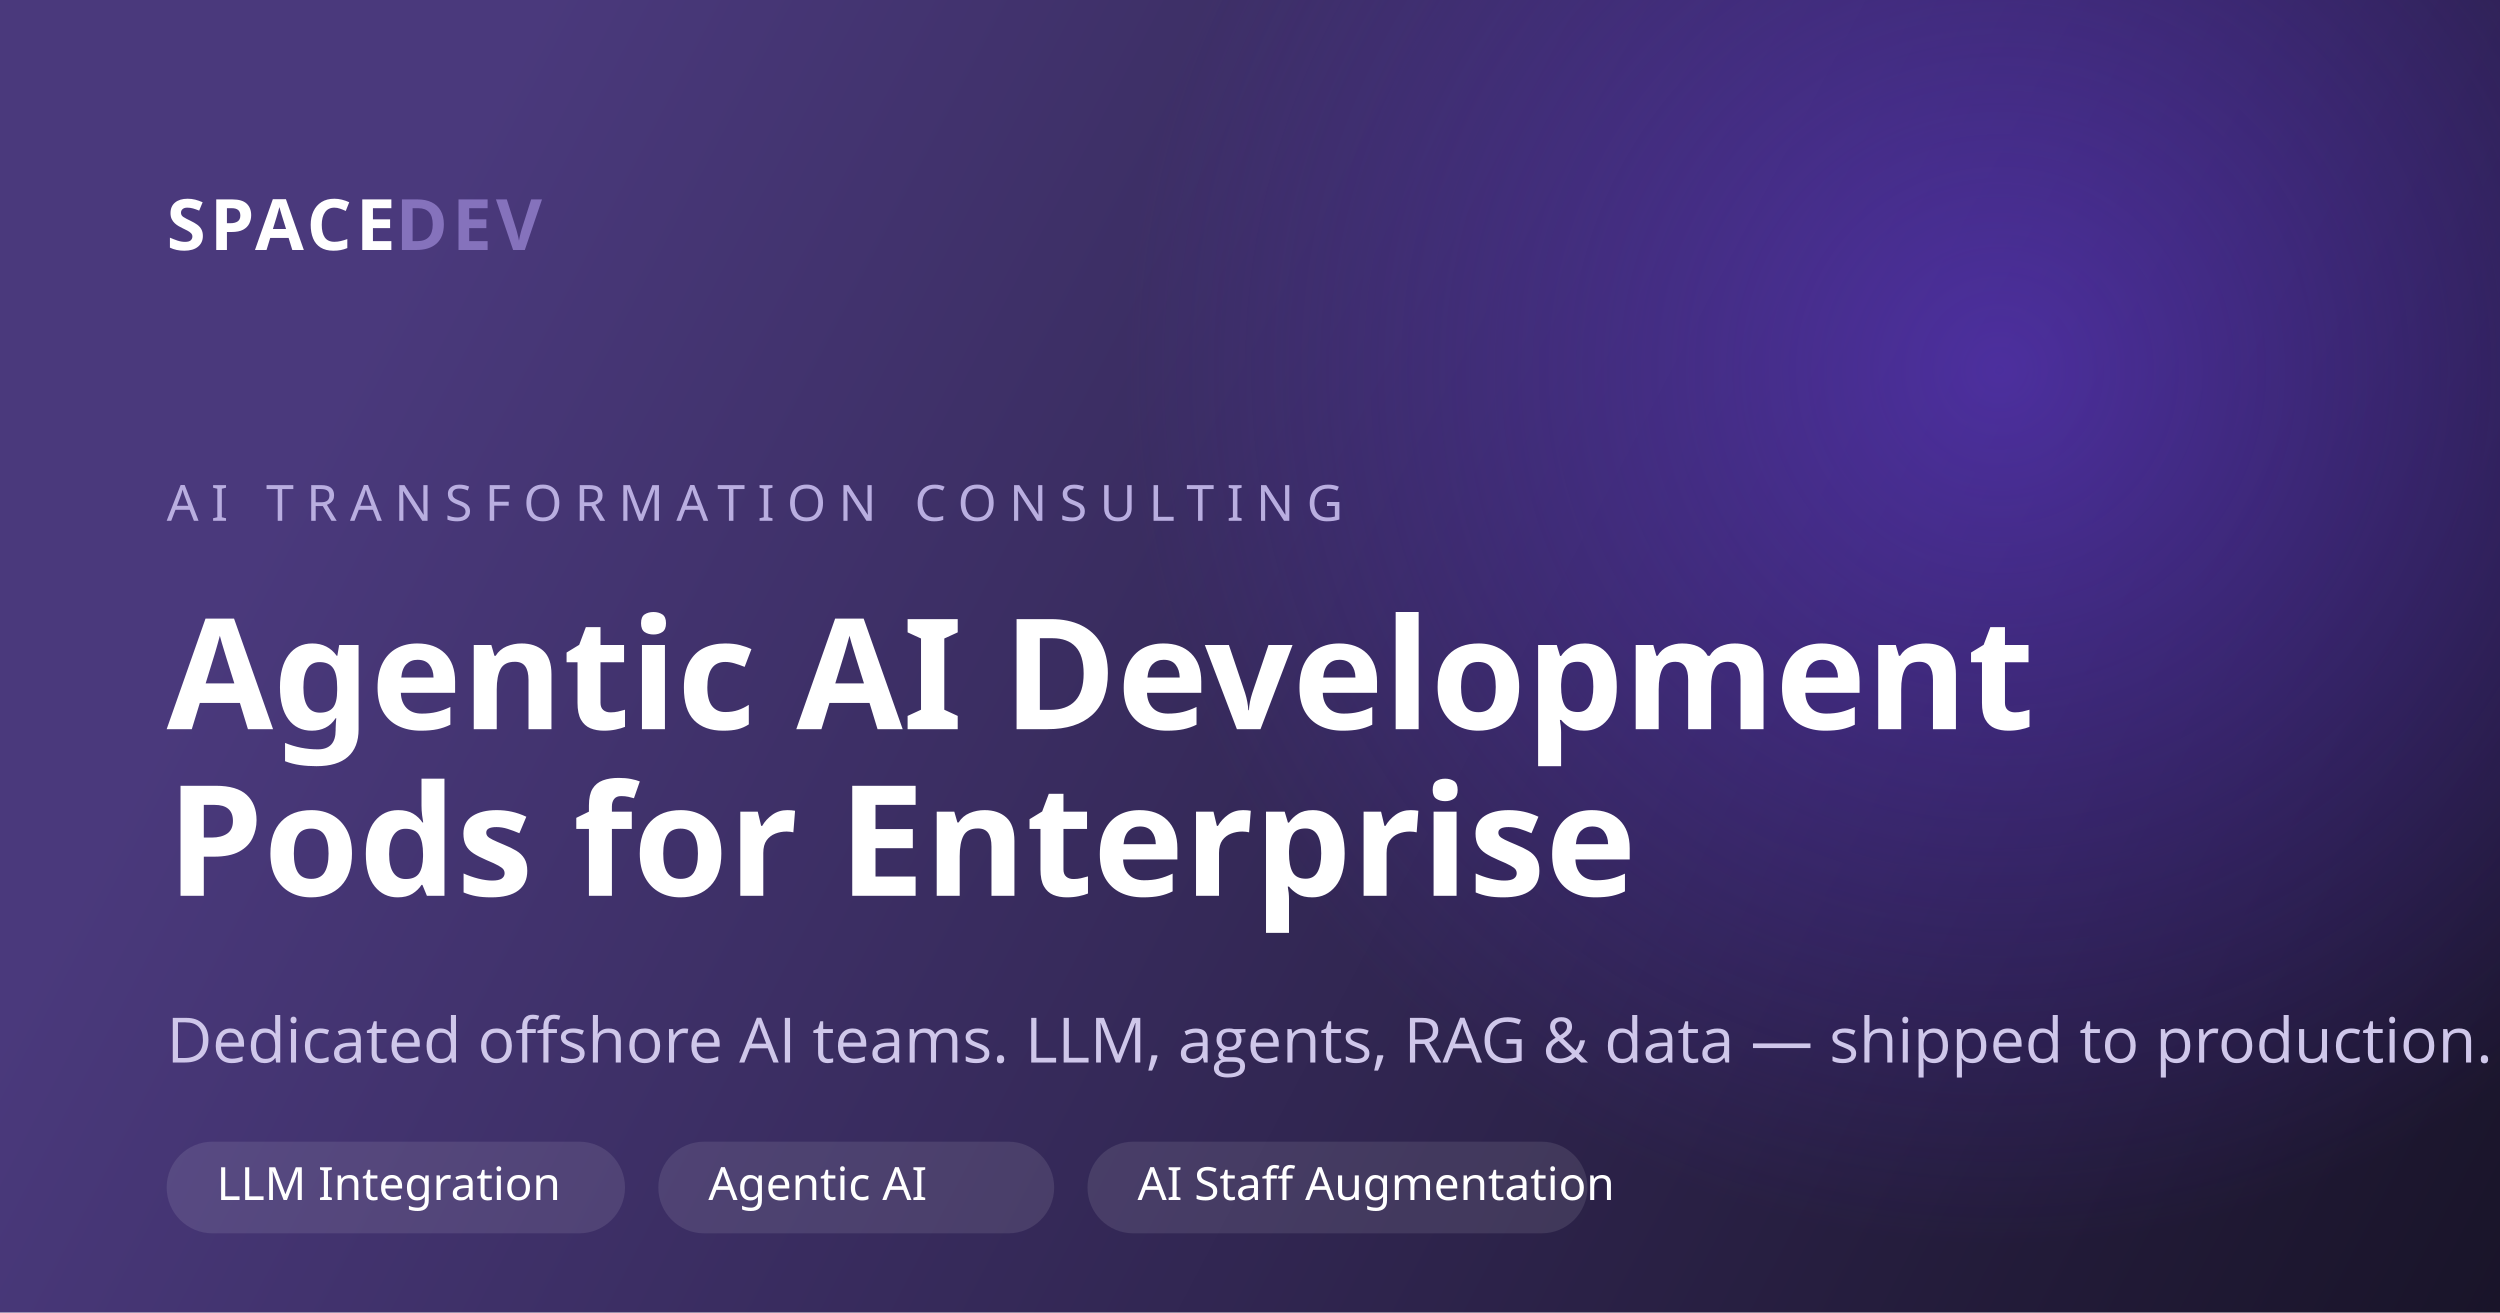
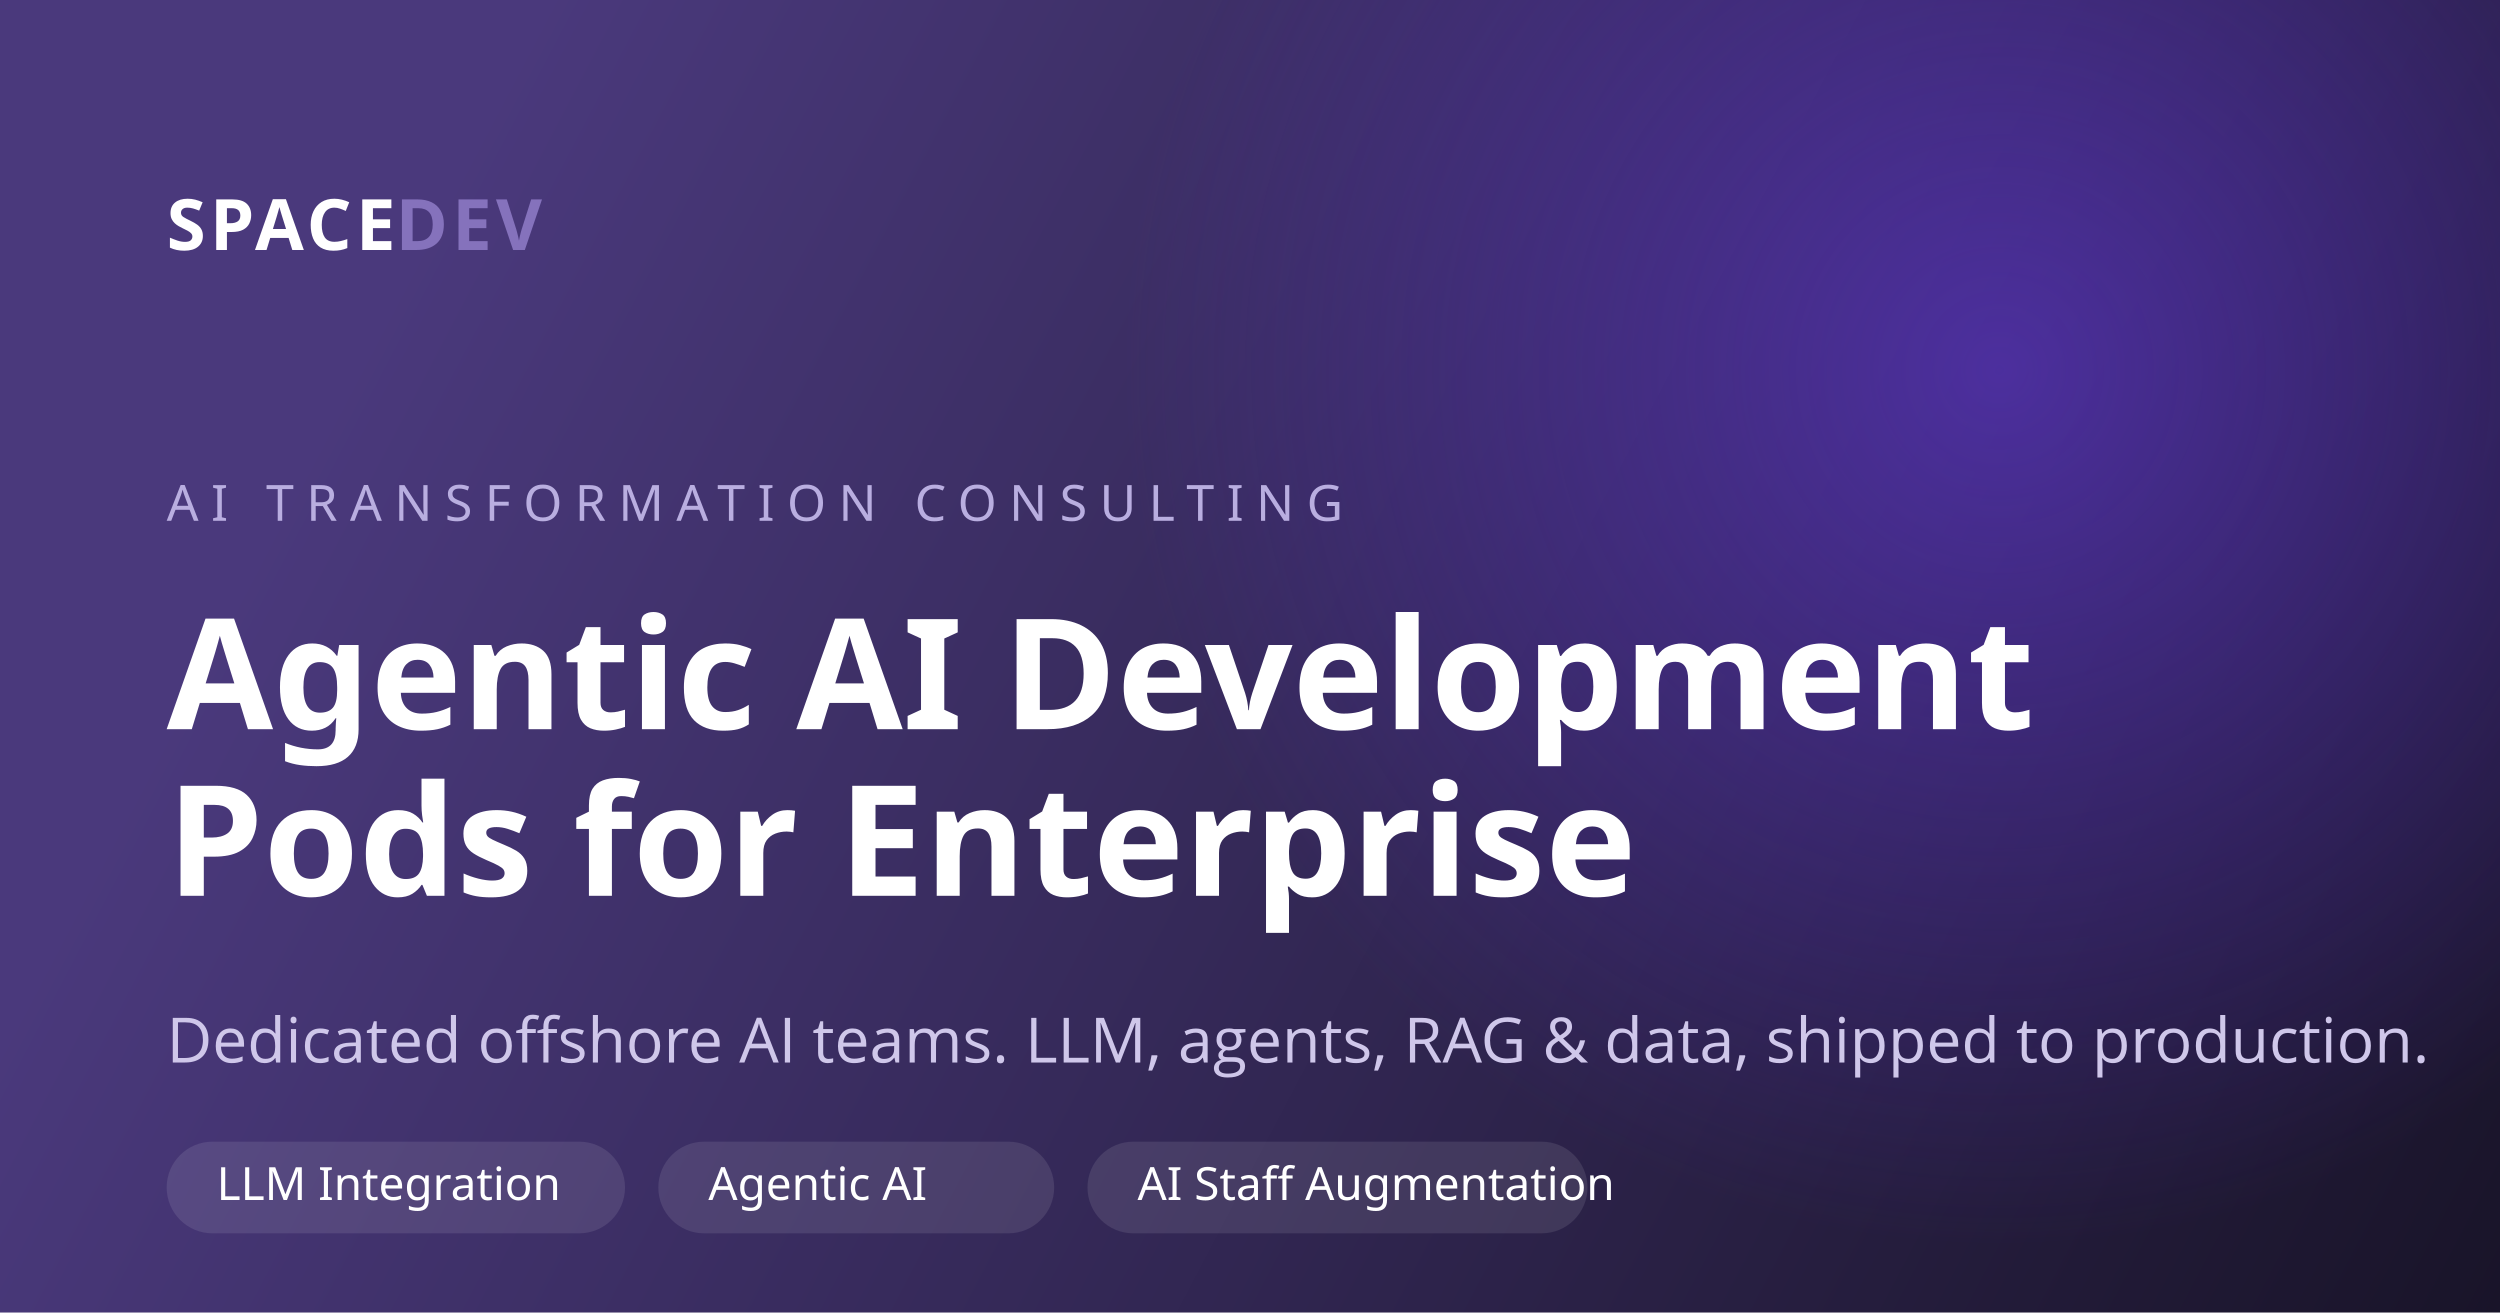
<svg xmlns="http://www.w3.org/2000/svg" width="1200" height="630" viewBox="0 0 1200 630" fill="none">
  <defs>
    <linearGradient id="bg" x1="0" y1="0" x2="1200" y2="630" gradientUnits="userSpaceOnUse">
      <stop offset="0.17" stop-color="#4a397c" />
      <stop offset="1.05" stop-color="#191429" />
    </linearGradient>
    <radialGradient id="glow" cx="0" cy="0" r="1" gradientTransform="translate(960 180) rotate(120) scale(420)" gradientUnits="userSpaceOnUse">
      <stop stop-color="#673ae4" stop-opacity="0.55" />
      <stop offset="1" stop-color="#673ae4" stop-opacity="0" />
    </radialGradient>
  </defs>
  <rect width="1200" height="630" fill="url(#bg)" />
  <rect width="1200" height="630" fill="url(#glow)" />
  <text x="80" y="120" font-family="Geist, sans-serif" font-size="34" font-weight="600" letter-spacing="2" fill="#ffffff">SPACE<tspan fill="#8572bc">DEV</tspan>
  </text>
  <text x="80" y="250" font-family="Saira, sans-serif" font-size="24" letter-spacing="6" fill="#b9aee0">AI TRANSFORMATION CONSULTING</text>
  <text font-family="Geist, sans-serif" font-size="74" font-weight="600" fill="#ffffff">
    <tspan x="80" y="350">Agentic AI Development</tspan>
    <tspan x="80" y="430">Pods for Enterprise</tspan>
  </text>
-   <text x="80" y="510" font-family="Open Sans, sans-serif" font-size="30" fill="#cfc7ea">Dedicated offshore AI teams. LLM, agents, RAG &amp; data — shipped to production.</text>
+   <text x="80" y="510" font-family="Open Sans, sans-serif" font-size="30" fill="#cfc7ea">Dedicated offshore AI teams. LLM, agents, RAG &amp; data, shipped to production.</text>
  <g font-family="Saira, sans-serif" font-size="22" fill="#ffffff">
    <rect x="80" y="548" width="220" height="44" rx="22" fill="#ffffff" fill-opacity="0.1" />
    <text x="104" y="576">LLM Integration</text>
    <rect x="316" y="548" width="190" height="44" rx="22" fill="#ffffff" fill-opacity="0.1" />
    <text x="340" y="576">Agentic AI</text>
    <rect x="522" y="548" width="240" height="44" rx="22" fill="#ffffff" fill-opacity="0.1" />
    <text x="546" y="576">AI Staff Augmentation</text>
  </g>
</svg>
